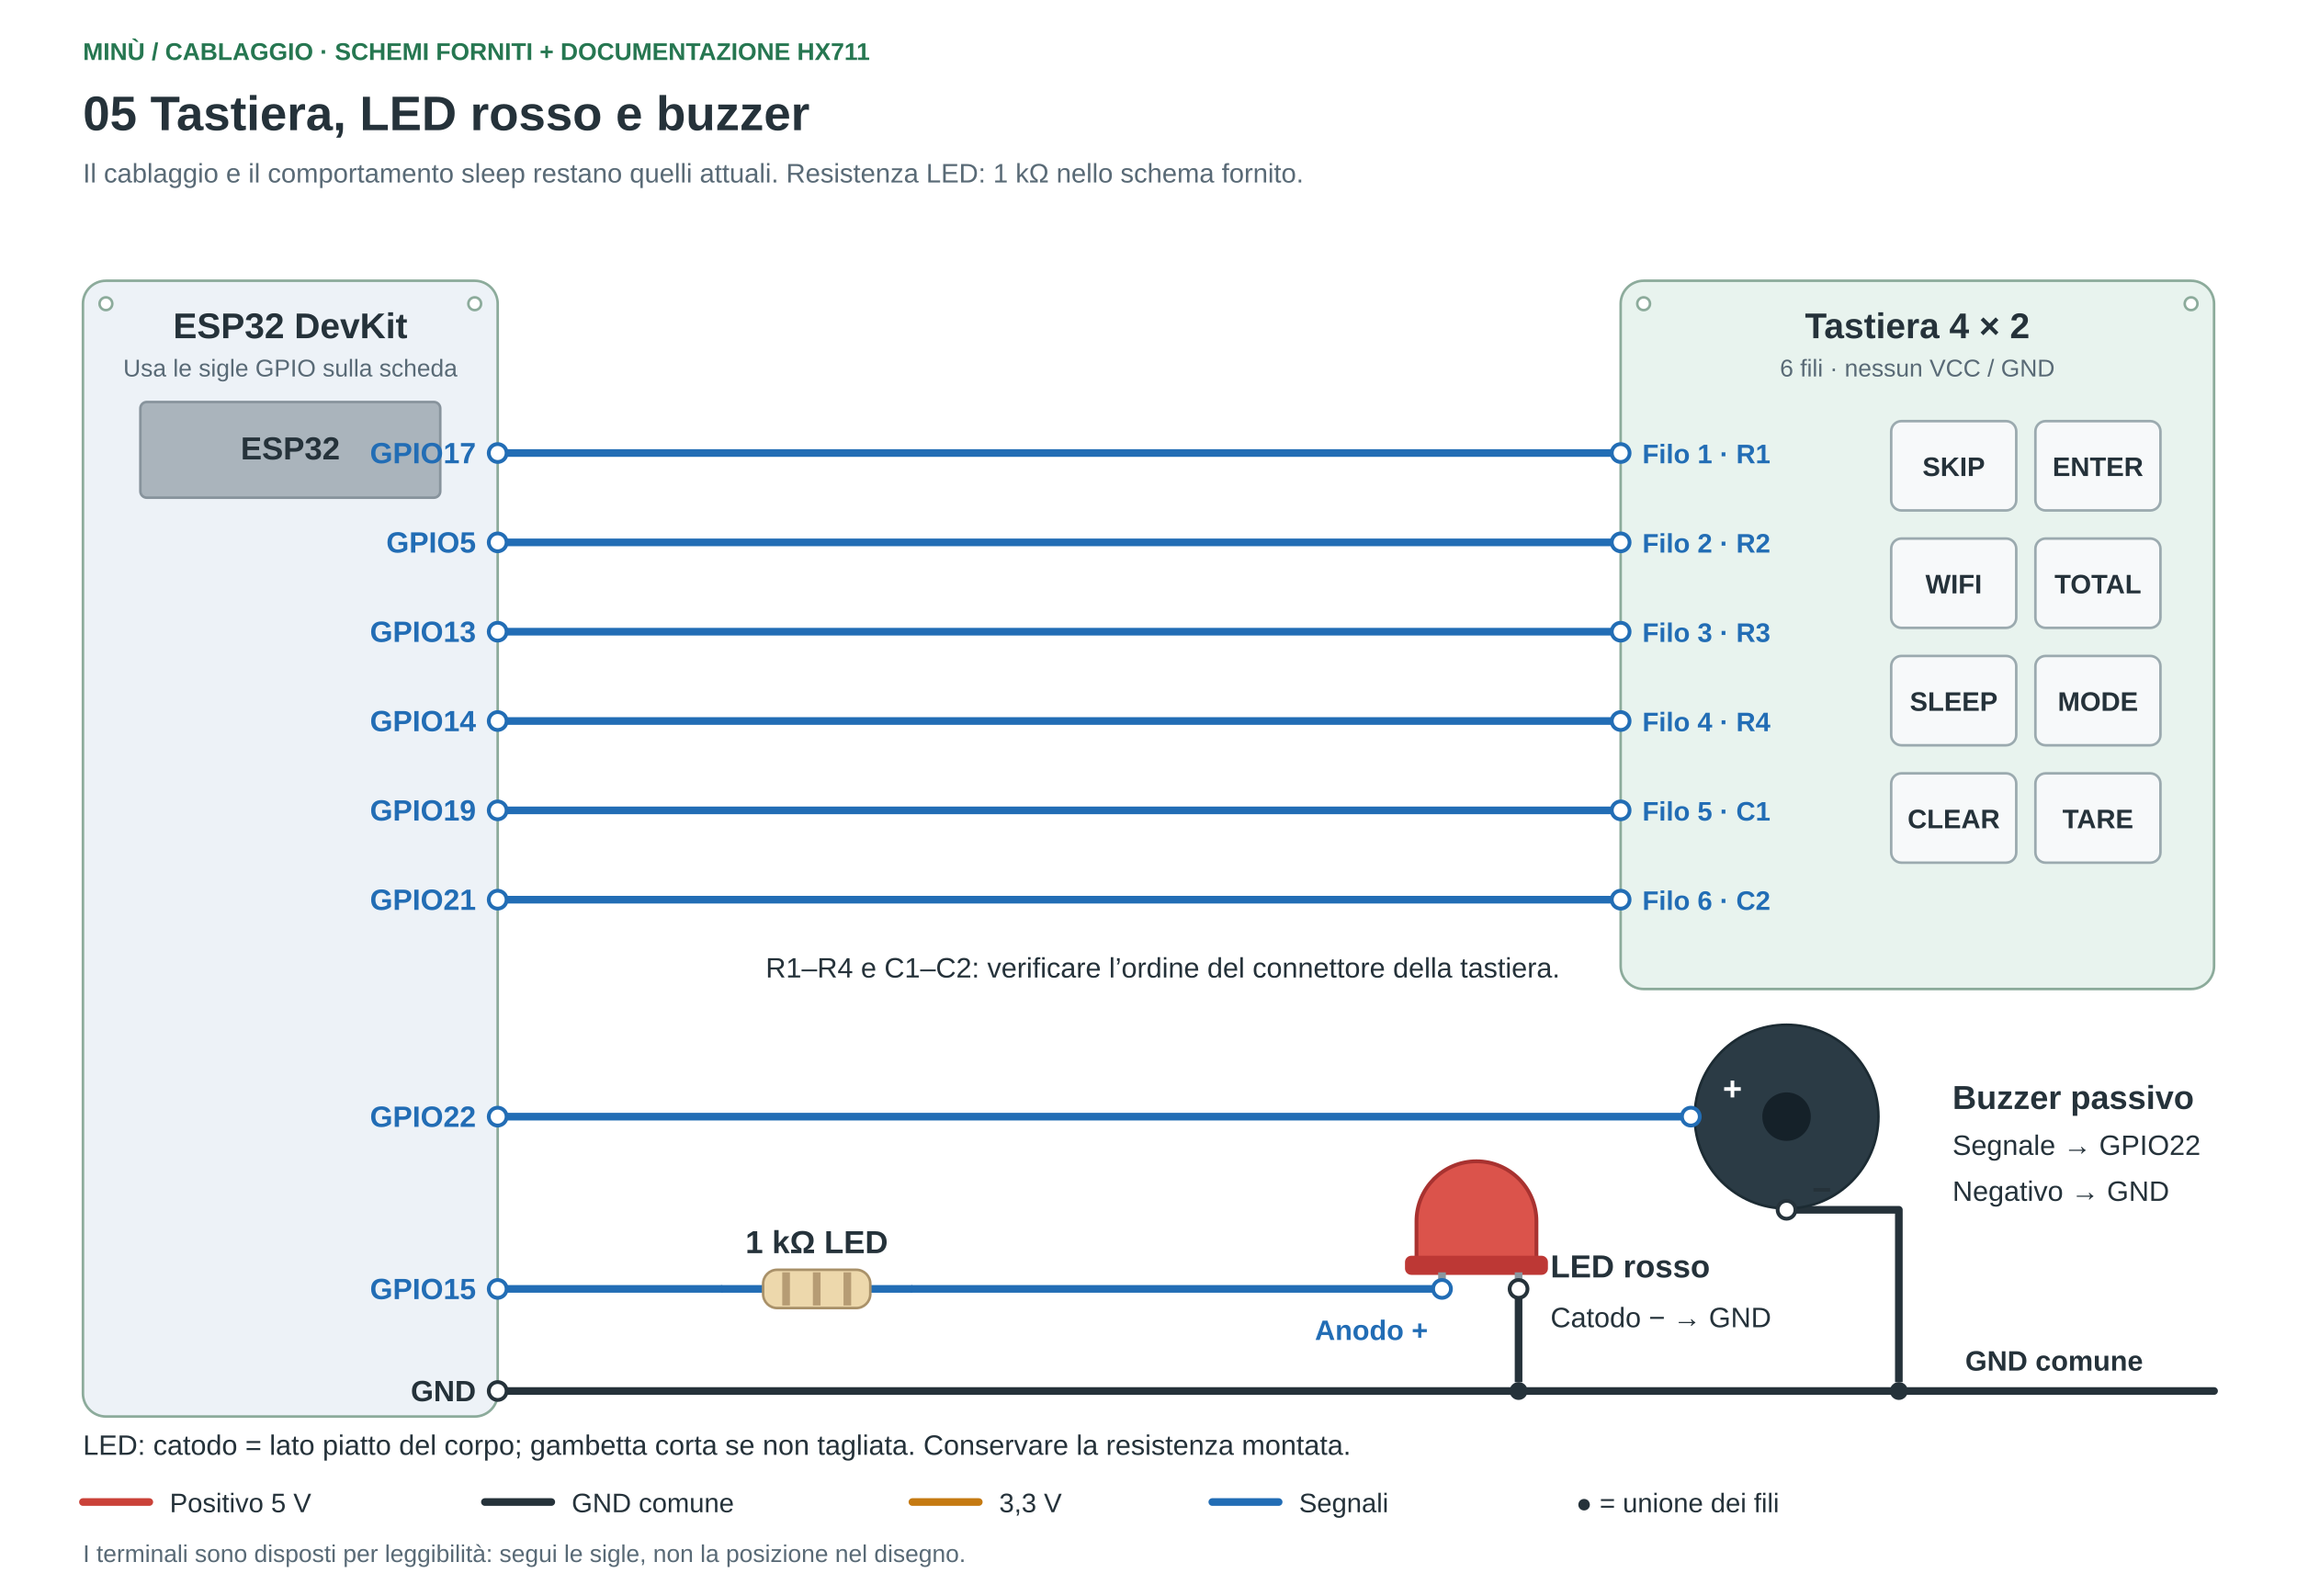
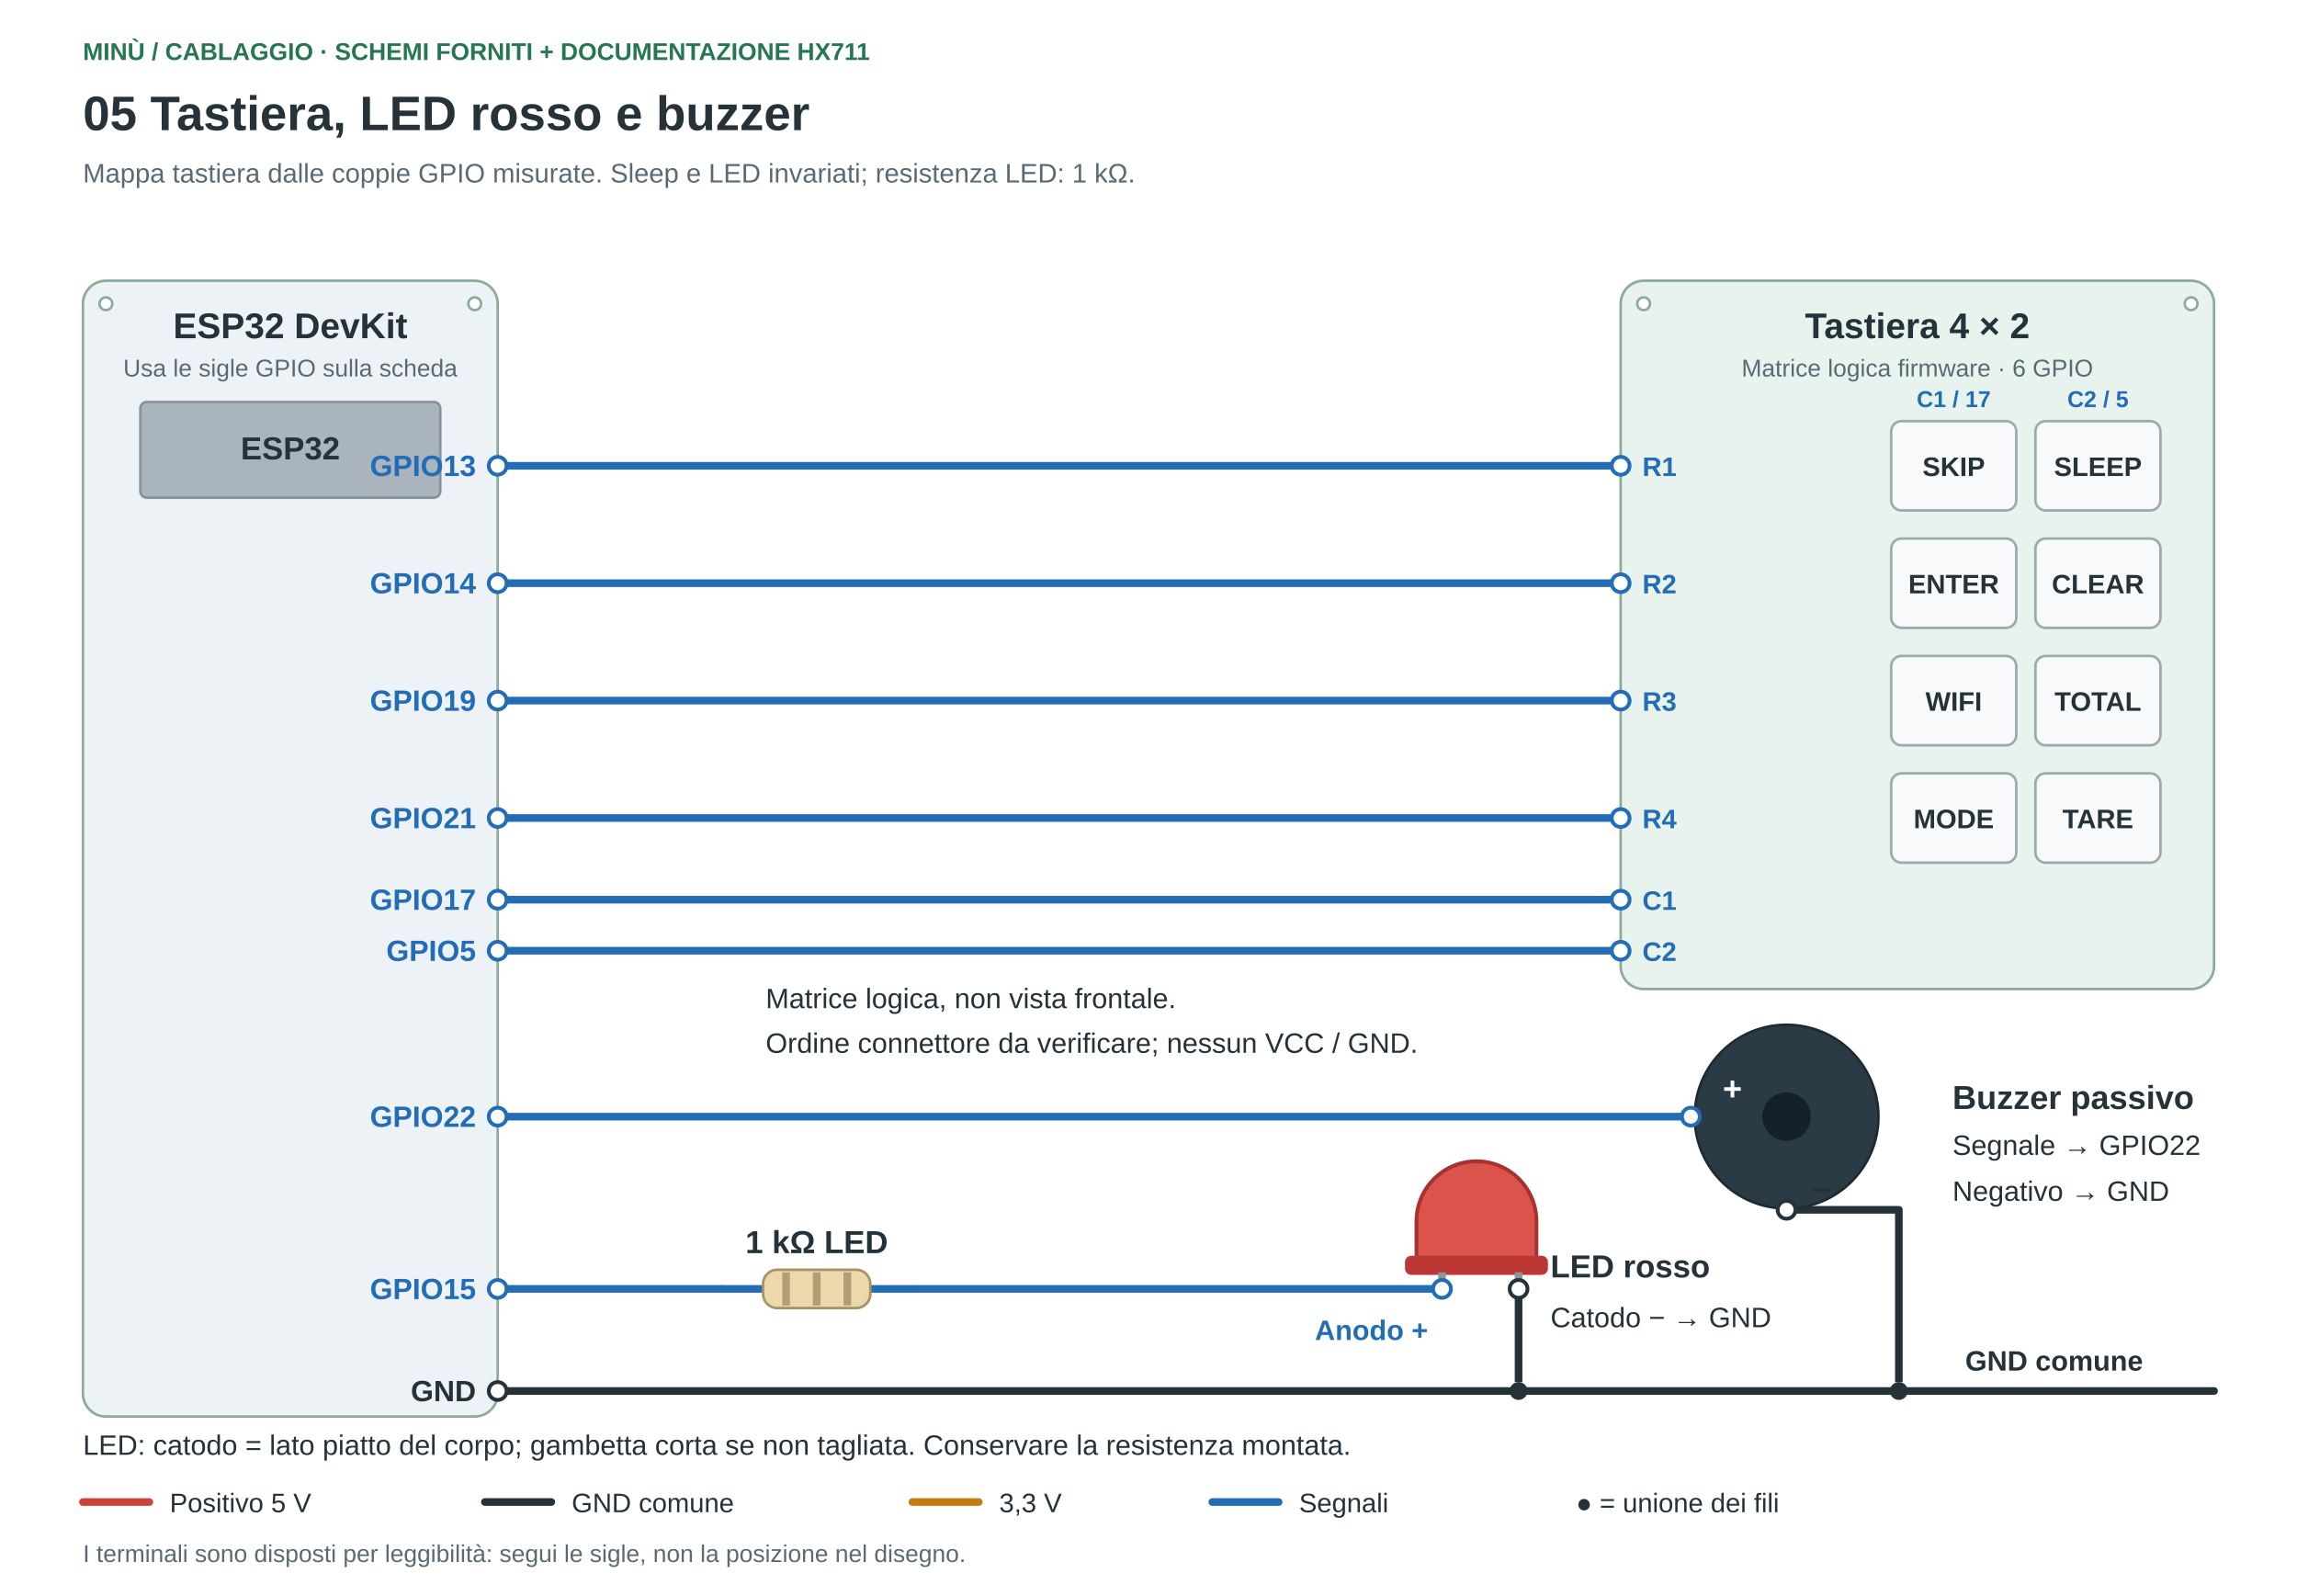
<svg xmlns="http://www.w3.org/2000/svg" width="1800" height="1250" viewBox="0 0 1800 1250" role="img">
  <rect x="0" y="0" width="1800" height="1250" rx="0" fill="#ffffff" stroke="#ffffff" stroke-width="2" />
-   <polyline points="390,355 1270,355" fill="none" stroke="white" stroke-width="14" stroke-linejoin="round" stroke-linecap="round" />
-   <polyline points="390,355 1270,355" fill="none" stroke="#226db5" stroke-width="6" stroke-linejoin="round" stroke-linecap="round" />
-   <polyline points="390,425 1270,425" fill="none" stroke="white" stroke-width="14" stroke-linejoin="round" stroke-linecap="round" />
-   <polyline points="390,425 1270,425" fill="none" stroke="#226db5" stroke-width="6" stroke-linejoin="round" stroke-linecap="round" />
-   <polyline points="390,495 1270,495" fill="none" stroke="white" stroke-width="14" stroke-linejoin="round" stroke-linecap="round" />
-   <polyline points="390,495 1270,495" fill="none" stroke="#226db5" stroke-width="6" stroke-linejoin="round" stroke-linecap="round" />
-   <polyline points="390,565 1270,565" fill="none" stroke="white" stroke-width="14" stroke-linejoin="round" stroke-linecap="round" />
-   <polyline points="390,565 1270,565" fill="none" stroke="#226db5" stroke-width="6" stroke-linejoin="round" stroke-linecap="round" />
-   <polyline points="390,635 1270,635" fill="none" stroke="white" stroke-width="14" stroke-linejoin="round" stroke-linecap="round" />
-   <polyline points="390,635 1270,635" fill="none" stroke="#226db5" stroke-width="6" stroke-linejoin="round" stroke-linecap="round" />
+   <polyline points="390,365 1270,365" fill="none" stroke="white" stroke-width="14" stroke-linejoin="round" stroke-linecap="round" />
+   <polyline points="390,365 1270,365" fill="none" stroke="#226db5" stroke-width="6" stroke-linejoin="round" stroke-linecap="round" />
+   <polyline points="390,457 1270,457" fill="none" stroke="white" stroke-width="14" stroke-linejoin="round" stroke-linecap="round" />
+   <polyline points="390,457 1270,457" fill="none" stroke="#226db5" stroke-width="6" stroke-linejoin="round" stroke-linecap="round" />
+   <polyline points="390,549 1270,549" fill="none" stroke="white" stroke-width="14" stroke-linejoin="round" stroke-linecap="round" />
+   <polyline points="390,549 1270,549" fill="none" stroke="#226db5" stroke-width="6" stroke-linejoin="round" stroke-linecap="round" />
+   <polyline points="390,641 1270,641" fill="none" stroke="white" stroke-width="14" stroke-linejoin="round" stroke-linecap="round" />
+   <polyline points="390,641 1270,641" fill="none" stroke="#226db5" stroke-width="6" stroke-linejoin="round" stroke-linecap="round" />
  <polyline points="390,705 1270,705" fill="none" stroke="white" stroke-width="14" stroke-linejoin="round" stroke-linecap="round" />
  <polyline points="390,705 1270,705" fill="none" stroke="#226db5" stroke-width="6" stroke-linejoin="round" stroke-linecap="round" />
+   <polyline points="390,745 1270,745" fill="none" stroke="white" stroke-width="14" stroke-linejoin="round" stroke-linecap="round" />
+   <polyline points="390,745 1270,745" fill="none" stroke="#226db5" stroke-width="6" stroke-linejoin="round" stroke-linecap="round" />
  <polyline points="390,875 1325,875" fill="none" stroke="white" stroke-width="14" stroke-linejoin="round" stroke-linecap="round" />
  <polyline points="390,875 1325,875" fill="none" stroke="#226db5" stroke-width="6" stroke-linejoin="round" stroke-linecap="round" />
  <polyline points="390,1010 565,1010" fill="none" stroke="white" stroke-width="14" stroke-linejoin="round" stroke-linecap="round" />
  <polyline points="390,1010 565,1010" fill="none" stroke="#226db5" stroke-width="6" stroke-linejoin="round" stroke-linecap="round" />
  <polyline points="715,1010 1130,1010" fill="none" stroke="white" stroke-width="14" stroke-linejoin="round" stroke-linecap="round" />
  <polyline points="715,1010 1130,1010" fill="none" stroke="#226db5" stroke-width="6" stroke-linejoin="round" stroke-linecap="round" />
  <polyline points="1190,1010 1190,1090" fill="none" stroke="white" stroke-width="14" stroke-linejoin="round" stroke-linecap="round" />
  <polyline points="1190,1010 1190,1090" fill="none" stroke="#25323a" stroke-width="6" stroke-linejoin="round" stroke-linecap="round" />
  <polyline points="1400,948 1488,948 1488,1090" fill="none" stroke="white" stroke-width="14" stroke-linejoin="round" stroke-linecap="round" />
  <polyline points="1400,948 1488,948 1488,1090" fill="none" stroke="#25323a" stroke-width="6" stroke-linejoin="round" stroke-linecap="round" />
  <polyline points="390,1090 1735,1090" fill="none" stroke="white" stroke-width="14" stroke-linejoin="round" stroke-linecap="round" />
  <polyline points="390,1090 1735,1090" fill="none" stroke="#25323a" stroke-width="6" stroke-linejoin="round" stroke-linecap="round" />
  <polyline points="65,1177 117,1177" fill="none" stroke="white" stroke-width="14" stroke-linejoin="round" stroke-linecap="round" />
  <polyline points="65,1177 117,1177" fill="none" stroke="#ca4239" stroke-width="6" stroke-linejoin="round" stroke-linecap="round" />
  <polyline points="380,1177 432,1177" fill="none" stroke="white" stroke-width="14" stroke-linejoin="round" stroke-linecap="round" />
  <polyline points="380,1177 432,1177" fill="none" stroke="#25323a" stroke-width="6" stroke-linejoin="round" stroke-linecap="round" />
  <polyline points="715,1177 767,1177" fill="none" stroke="white" stroke-width="14" stroke-linejoin="round" stroke-linecap="round" />
  <polyline points="715,1177 767,1177" fill="none" stroke="#c57a12" stroke-width="6" stroke-linejoin="round" stroke-linecap="round" />
  <polyline points="950,1177 1002,1177" fill="none" stroke="white" stroke-width="14" stroke-linejoin="round" stroke-linecap="round" />
  <polyline points="950,1177 1002,1177" fill="none" stroke="#226db5" stroke-width="6" stroke-linejoin="round" stroke-linecap="round" />
  <text x="65" y="47" font-family="Arial,Helvetica,sans-serif" font-size="19" font-weight="700" fill="#267751" text-anchor="start">MINÙ / CABLAGGIO · SCHEMI FORNITI + DOCUMENTAZIONE HX711</text>
  <text x="65" y="102" font-family="Arial,Helvetica,sans-serif" font-size="38" font-weight="700" fill="#25323a" text-anchor="start">05   Tastiera, LED rosso e buzzer</text>
-   <text x="65" y="143" font-family="Arial,Helvetica,sans-serif" font-size="21" font-weight="400" fill="#596a76" text-anchor="start">Il cablaggio e il comportamento sleep restano quelli attuali. Resistenza LED: 1 kΩ nello schema fornito.</text>
+   <text x="65" y="143" font-family="Arial,Helvetica,sans-serif" font-size="21" font-weight="400" fill="#596a76" text-anchor="start">Mappa tastiera dalle coppie GPIO misurate. Sleep e LED invariati; resistenza LED: 1 kΩ.</text>
  <rect x="65" y="220" width="325" height="890" rx="18" fill="#edf2f7" stroke="#8cab9b" stroke-width="2" />
  <circle cx="83" cy="238" r="5" fill="#ffffff" stroke="#8cab9b" stroke-width="2" />
  <circle cx="372" cy="238" r="5" fill="#ffffff" stroke="#8cab9b" stroke-width="2" />
  <text x="227.5" y="265" font-family="Arial,Helvetica,sans-serif" font-size="28" font-weight="700" fill="#25323a" text-anchor="middle">ESP32 DevKit</text>
  <text x="227.5" y="295" font-family="Arial,Helvetica,sans-serif" font-size="19" font-weight="400" fill="#596a76" text-anchor="middle">Usa le sigle GPIO sulla scheda</text>
  <rect x="110" y="315" width="235" height="75" rx="5" fill="#aab4bc" stroke="#87939c" stroke-width="2" />
  <text x="227.5" y="360" font-family="Arial,Helvetica,sans-serif" font-size="25" font-weight="700" fill="#25323a" text-anchor="middle">ESP32</text>
  <rect x="1270" y="220" width="465" height="555" rx="18" fill="#e8f3ee" stroke="#8cab9b" stroke-width="2" />
  <circle cx="1288" cy="238" r="5" fill="#ffffff" stroke="#8cab9b" stroke-width="2" />
  <circle cx="1717" cy="238" r="5" fill="#ffffff" stroke="#8cab9b" stroke-width="2" />
  <text x="1502.5" y="265" font-family="Arial,Helvetica,sans-serif" font-size="28" font-weight="700" fill="#25323a" text-anchor="middle">Tastiera 4 × 2</text>
-   <text x="1502.5" y="295" font-family="Arial,Helvetica,sans-serif" font-size="19" font-weight="400" fill="#596a76" text-anchor="middle">6 fili · nessun VCC / GND</text>
-   <text x="373" y="363" font-family="Arial,Helvetica,sans-serif" font-size="23" font-weight="700" fill="#226db5" text-anchor="end">GPIO17</text>
-   <text x="1287" y="363" font-family="Arial,Helvetica,sans-serif" font-size="21" font-weight="700" fill="#226db5" text-anchor="start">Filo 1 · R1</text>
-   <text x="373" y="433" font-family="Arial,Helvetica,sans-serif" font-size="23" font-weight="700" fill="#226db5" text-anchor="end">GPIO5</text>
-   <text x="1287" y="433" font-family="Arial,Helvetica,sans-serif" font-size="21" font-weight="700" fill="#226db5" text-anchor="start">Filo 2 · R2</text>
-   <text x="373" y="503" font-family="Arial,Helvetica,sans-serif" font-size="23" font-weight="700" fill="#226db5" text-anchor="end">GPIO13</text>
-   <text x="1287" y="503" font-family="Arial,Helvetica,sans-serif" font-size="21" font-weight="700" fill="#226db5" text-anchor="start">Filo 3 · R3</text>
-   <text x="373" y="573" font-family="Arial,Helvetica,sans-serif" font-size="23" font-weight="700" fill="#226db5" text-anchor="end">GPIO14</text>
-   <text x="1287" y="573" font-family="Arial,Helvetica,sans-serif" font-size="21" font-weight="700" fill="#226db5" text-anchor="start">Filo 4 · R4</text>
-   <text x="373" y="643" font-family="Arial,Helvetica,sans-serif" font-size="23" font-weight="700" fill="#226db5" text-anchor="end">GPIO19</text>
-   <text x="1287" y="643" font-family="Arial,Helvetica,sans-serif" font-size="21" font-weight="700" fill="#226db5" text-anchor="start">Filo 5 · C1</text>
-   <text x="373" y="713" font-family="Arial,Helvetica,sans-serif" font-size="23" font-weight="700" fill="#226db5" text-anchor="end">GPIO21</text>
-   <text x="1287" y="713" font-family="Arial,Helvetica,sans-serif" font-size="21" font-weight="700" fill="#226db5" text-anchor="start">Filo 6 · C2</text>
+   <text x="1502.5" y="295" font-family="Arial,Helvetica,sans-serif" font-size="19" font-weight="400" fill="#596a76" text-anchor="middle">Matrice logica firmware · 6 GPIO</text>
+   <text x="373" y="373" font-family="Arial,Helvetica,sans-serif" font-size="23" font-weight="700" fill="#226db5" text-anchor="end">GPIO13</text>
+   <text x="1287" y="373" font-family="Arial,Helvetica,sans-serif" font-size="21" font-weight="700" fill="#226db5" text-anchor="start">R1</text>
+   <text x="373" y="465" font-family="Arial,Helvetica,sans-serif" font-size="23" font-weight="700" fill="#226db5" text-anchor="end">GPIO14</text>
+   <text x="1287" y="465" font-family="Arial,Helvetica,sans-serif" font-size="21" font-weight="700" fill="#226db5" text-anchor="start">R2</text>
+   <text x="373" y="557" font-family="Arial,Helvetica,sans-serif" font-size="23" font-weight="700" fill="#226db5" text-anchor="end">GPIO19</text>
+   <text x="1287" y="557" font-family="Arial,Helvetica,sans-serif" font-size="21" font-weight="700" fill="#226db5" text-anchor="start">R3</text>
+   <text x="373" y="649" font-family="Arial,Helvetica,sans-serif" font-size="23" font-weight="700" fill="#226db5" text-anchor="end">GPIO21</text>
+   <text x="1287" y="649" font-family="Arial,Helvetica,sans-serif" font-size="21" font-weight="700" fill="#226db5" text-anchor="start">R4</text>
+   <text x="373" y="713" font-family="Arial,Helvetica,sans-serif" font-size="23" font-weight="700" fill="#226db5" text-anchor="end">GPIO17</text>
+   <text x="1287" y="713" font-family="Arial,Helvetica,sans-serif" font-size="21" font-weight="700" fill="#226db5" text-anchor="start">C1</text>
+   <text x="373" y="753" font-family="Arial,Helvetica,sans-serif" font-size="23" font-weight="700" fill="#226db5" text-anchor="end">GPIO5</text>
+   <text x="1287" y="753" font-family="Arial,Helvetica,sans-serif" font-size="21" font-weight="700" fill="#226db5" text-anchor="start">C2</text>
+   <text x="1531" y="319" font-family="Arial,Helvetica,sans-serif" font-size="18" font-weight="700" fill="#226db5" text-anchor="middle">C1 / 17</text>
+   <text x="1644" y="319" font-family="Arial,Helvetica,sans-serif" font-size="18" font-weight="700" fill="#226db5" text-anchor="middle">C2 / 5</text>
  <rect x="1482" y="330" width="98" height="70" rx="8" fill="#f7f9fa" stroke="#9baaaf" stroke-width="2" />
  <text x="1531" y="373" font-family="Arial,Helvetica,sans-serif" font-size="21" font-weight="700" fill="#25323a" text-anchor="middle">SKIP</text>
  <rect x="1595" y="330" width="98" height="70" rx="8" fill="#f7f9fa" stroke="#9baaaf" stroke-width="2" />
-   <text x="1644" y="373" font-family="Arial,Helvetica,sans-serif" font-size="21" font-weight="700" fill="#25323a" text-anchor="middle">ENTER</text>
+   <text x="1644" y="373" font-family="Arial,Helvetica,sans-serif" font-size="21" font-weight="700" fill="#25323a" text-anchor="middle">SLEEP</text>
  <rect x="1482" y="422" width="98" height="70" rx="8" fill="#f7f9fa" stroke="#9baaaf" stroke-width="2" />
-   <text x="1531" y="465" font-family="Arial,Helvetica,sans-serif" font-size="21" font-weight="700" fill="#25323a" text-anchor="middle">WIFI</text>
+   <text x="1531" y="465" font-family="Arial,Helvetica,sans-serif" font-size="21" font-weight="700" fill="#25323a" text-anchor="middle">ENTER</text>
  <rect x="1595" y="422" width="98" height="70" rx="8" fill="#f7f9fa" stroke="#9baaaf" stroke-width="2" />
-   <text x="1644" y="465" font-family="Arial,Helvetica,sans-serif" font-size="21" font-weight="700" fill="#25323a" text-anchor="middle">TOTAL</text>
+   <text x="1644" y="465" font-family="Arial,Helvetica,sans-serif" font-size="21" font-weight="700" fill="#25323a" text-anchor="middle">CLEAR</text>
  <rect x="1482" y="514" width="98" height="70" rx="8" fill="#f7f9fa" stroke="#9baaaf" stroke-width="2" />
-   <text x="1531" y="557" font-family="Arial,Helvetica,sans-serif" font-size="21" font-weight="700" fill="#25323a" text-anchor="middle">SLEEP</text>
+   <text x="1531" y="557" font-family="Arial,Helvetica,sans-serif" font-size="21" font-weight="700" fill="#25323a" text-anchor="middle">WIFI</text>
  <rect x="1595" y="514" width="98" height="70" rx="8" fill="#f7f9fa" stroke="#9baaaf" stroke-width="2" />
-   <text x="1644" y="557" font-family="Arial,Helvetica,sans-serif" font-size="21" font-weight="700" fill="#25323a" text-anchor="middle">MODE</text>
+   <text x="1644" y="557" font-family="Arial,Helvetica,sans-serif" font-size="21" font-weight="700" fill="#25323a" text-anchor="middle">TOTAL</text>
  <rect x="1482" y="606" width="98" height="70" rx="8" fill="#f7f9fa" stroke="#9baaaf" stroke-width="2" />
-   <text x="1531" y="649" font-family="Arial,Helvetica,sans-serif" font-size="21" font-weight="700" fill="#25323a" text-anchor="middle">CLEAR</text>
+   <text x="1531" y="649" font-family="Arial,Helvetica,sans-serif" font-size="21" font-weight="700" fill="#25323a" text-anchor="middle">MODE</text>
  <rect x="1595" y="606" width="98" height="70" rx="8" fill="#f7f9fa" stroke="#9baaaf" stroke-width="2" />
  <text x="1644" y="649" font-family="Arial,Helvetica,sans-serif" font-size="21" font-weight="700" fill="#25323a" text-anchor="middle">TARE</text>
-   <text x="600" y="766" font-family="Arial,Helvetica,sans-serif" font-size="22" font-weight="400" fill="#25323a" text-anchor="start">R1–R4 e C1–C2: verificare l’ordine del connettore della tastiera.</text>
+   <text x="600" y="790" font-family="Arial,Helvetica,sans-serif" font-size="22" font-weight="400" fill="#25323a" text-anchor="start">Matrice logica, non vista frontale.</text>
+   <text x="600" y="825" font-family="Arial,Helvetica,sans-serif" font-size="22" font-weight="400" fill="#25323a" text-anchor="start">Ordine connettore da verificare; nessun VCC / GND.</text>
  <text x="373" y="883" font-family="Arial,Helvetica,sans-serif" font-size="23" font-weight="700" fill="#226db5" text-anchor="end">GPIO22</text>
  <circle cx="1400" cy="875" r="72" fill="#2b3b45" stroke="#1c2b33" stroke-width="2" />
  <circle cx="1400" cy="875" r="18" fill="#152129" stroke="#152129" stroke-width="2" />
  <text x="1350" y="862" font-family="Arial,Helvetica,sans-serif" font-size="26" font-weight="700" fill="white" text-anchor="start">+</text>
  <text x="1420" y="941" font-family="Arial,Helvetica,sans-serif" font-size="26" font-weight="700" fill="#25323a" text-anchor="start">−</text>
  <text x="1530" y="869" font-family="Arial,Helvetica,sans-serif" font-size="26" font-weight="700" fill="#25323a" text-anchor="start">Buzzer passivo</text>
  <text x="1530" y="905" font-family="Arial,Helvetica,sans-serif" font-size="22" font-weight="400" fill="#25323a" text-anchor="start">Segnale → GPIO22</text>
  <text x="1530" y="941" font-family="Arial,Helvetica,sans-serif" font-size="22" font-weight="400" fill="#25323a" text-anchor="start">Negativo → GND</text>
  <text x="373" y="1018" font-family="Arial,Helvetica,sans-serif" font-size="23" font-weight="700" fill="#226db5" text-anchor="end">GPIO15</text>
  <g transform="translate(640 1010)">
    <path d="M-75 0H-42 M42 0H75" stroke="#226db5" stroke-width="6" />
    <rect x="-42" y="-15" width="84" height="30" rx="11" fill="#edd8ac" stroke="#a99169" stroke-width="2" />
    <path d="M-24 -13V13 M0 -13V13 M24 -13V13" stroke="#b69c74" stroke-width="6" />
  </g>
  <text x="640" y="982" font-family="Arial,Helvetica,sans-serif" font-size="25" font-weight="700" fill="#25323a" text-anchor="middle">1 kΩ LED</text>
  <path d="M1110 991V957 A47 47 0 0 1 1204 957V991Z" fill="#db534b" stroke="#a83230" stroke-width="3" />
  <rect x="1102" y="985" width="110" height="13" rx="4" fill="#bd3835" stroke="#bd3835" stroke-width="2" />
  <path d="M1130 997V1010 M1190 997V1010" stroke="#8a979f" stroke-width="6" />
  <text x="1119" y="1050" font-family="Arial,Helvetica,sans-serif" font-size="22" font-weight="700" fill="#226db5" text-anchor="end">Anodo +</text>
  <text x="1215" y="1001" font-family="Arial,Helvetica,sans-serif" font-size="25" font-weight="700" fill="#25323a" text-anchor="start">LED rosso</text>
  <text x="1215" y="1040" font-family="Arial,Helvetica,sans-serif" font-size="22" font-weight="400" fill="#25323a" text-anchor="start">Catodo − → GND</text>
  <text x="373" y="1098" font-family="Arial,Helvetica,sans-serif" font-size="23" font-weight="700" fill="#25323a" text-anchor="end">GND</text>
  <text x="1540" y="1074" font-family="Arial,Helvetica,sans-serif" font-size="22" font-weight="700" fill="#25323a" text-anchor="start">GND comune</text>
  <text x="65" y="1140" font-family="Arial,Helvetica,sans-serif" font-size="22" font-weight="400" fill="#25323a" text-anchor="start">LED: catodo = lato piatto del corpo; gambetta corta se non tagliata. Conservare la resistenza montata.</text>
  <text x="133" y="1185" font-family="Arial,Helvetica,sans-serif" font-size="21" font-weight="400" fill="#25323a" text-anchor="start">Positivo 5 V</text>
  <text x="448" y="1185" font-family="Arial,Helvetica,sans-serif" font-size="21" font-weight="400" fill="#25323a" text-anchor="start">GND comune</text>
  <text x="783" y="1185" font-family="Arial,Helvetica,sans-serif" font-size="21" font-weight="400" fill="#25323a" text-anchor="start">3,3 V</text>
  <text x="1018" y="1185" font-family="Arial,Helvetica,sans-serif" font-size="21" font-weight="400" fill="#25323a" text-anchor="start">Segnali</text>
  <text x="1235" y="1185" font-family="Arial,Helvetica,sans-serif" font-size="21" font-weight="400" fill="#25323a" text-anchor="start">● = unione dei fili</text>
  <text x="65" y="1224" font-family="Arial,Helvetica,sans-serif" font-size="19" font-weight="400" fill="#596a76" text-anchor="start">I terminali sono disposti per leggibilità: segui le sigle, non la posizione nel disegno.</text>
-   <circle cx="390" cy="355" r="7" fill="white" stroke="#226db5" stroke-width="3" />
-   <circle cx="1270" cy="355" r="7" fill="white" stroke="#226db5" stroke-width="3" />
-   <circle cx="390" cy="425" r="7" fill="white" stroke="#226db5" stroke-width="3" />
-   <circle cx="1270" cy="425" r="7" fill="white" stroke="#226db5" stroke-width="3" />
-   <circle cx="390" cy="495" r="7" fill="white" stroke="#226db5" stroke-width="3" />
-   <circle cx="1270" cy="495" r="7" fill="white" stroke="#226db5" stroke-width="3" />
-   <circle cx="390" cy="565" r="7" fill="white" stroke="#226db5" stroke-width="3" />
-   <circle cx="1270" cy="565" r="7" fill="white" stroke="#226db5" stroke-width="3" />
-   <circle cx="390" cy="635" r="7" fill="white" stroke="#226db5" stroke-width="3" />
-   <circle cx="1270" cy="635" r="7" fill="white" stroke="#226db5" stroke-width="3" />
+   <circle cx="390" cy="365" r="7" fill="white" stroke="#226db5" stroke-width="3" />
+   <circle cx="1270" cy="365" r="7" fill="white" stroke="#226db5" stroke-width="3" />
+   <circle cx="390" cy="457" r="7" fill="white" stroke="#226db5" stroke-width="3" />
+   <circle cx="1270" cy="457" r="7" fill="white" stroke="#226db5" stroke-width="3" />
+   <circle cx="390" cy="549" r="7" fill="white" stroke="#226db5" stroke-width="3" />
+   <circle cx="1270" cy="549" r="7" fill="white" stroke="#226db5" stroke-width="3" />
+   <circle cx="390" cy="641" r="7" fill="white" stroke="#226db5" stroke-width="3" />
+   <circle cx="1270" cy="641" r="7" fill="white" stroke="#226db5" stroke-width="3" />
  <circle cx="390" cy="705" r="7" fill="white" stroke="#226db5" stroke-width="3" />
  <circle cx="1270" cy="705" r="7" fill="white" stroke="#226db5" stroke-width="3" />
+   <circle cx="390" cy="745" r="7" fill="white" stroke="#226db5" stroke-width="3" />
+   <circle cx="1270" cy="745" r="7" fill="white" stroke="#226db5" stroke-width="3" />
  <circle cx="390" cy="875" r="7" fill="white" stroke="#226db5" stroke-width="3" />
  <circle cx="1325" cy="875" r="7" fill="white" stroke="#226db5" stroke-width="3" />
  <circle cx="1400" cy="948" r="7" fill="white" stroke="#25323a" stroke-width="3" />
  <circle cx="390" cy="1010" r="7" fill="white" stroke="#226db5" stroke-width="3" />
  <circle cx="1130" cy="1010" r="7" fill="white" stroke="#226db5" stroke-width="3" />
  <circle cx="1190" cy="1010" r="7" fill="white" stroke="#25323a" stroke-width="3" />
  <circle cx="390" cy="1090" r="7" fill="white" stroke="#25323a" stroke-width="3" />
  <circle cx="1190" cy="1090" r="7" fill="#25323a" />
  <circle cx="1488" cy="1090" r="7" fill="#25323a" />
</svg>
